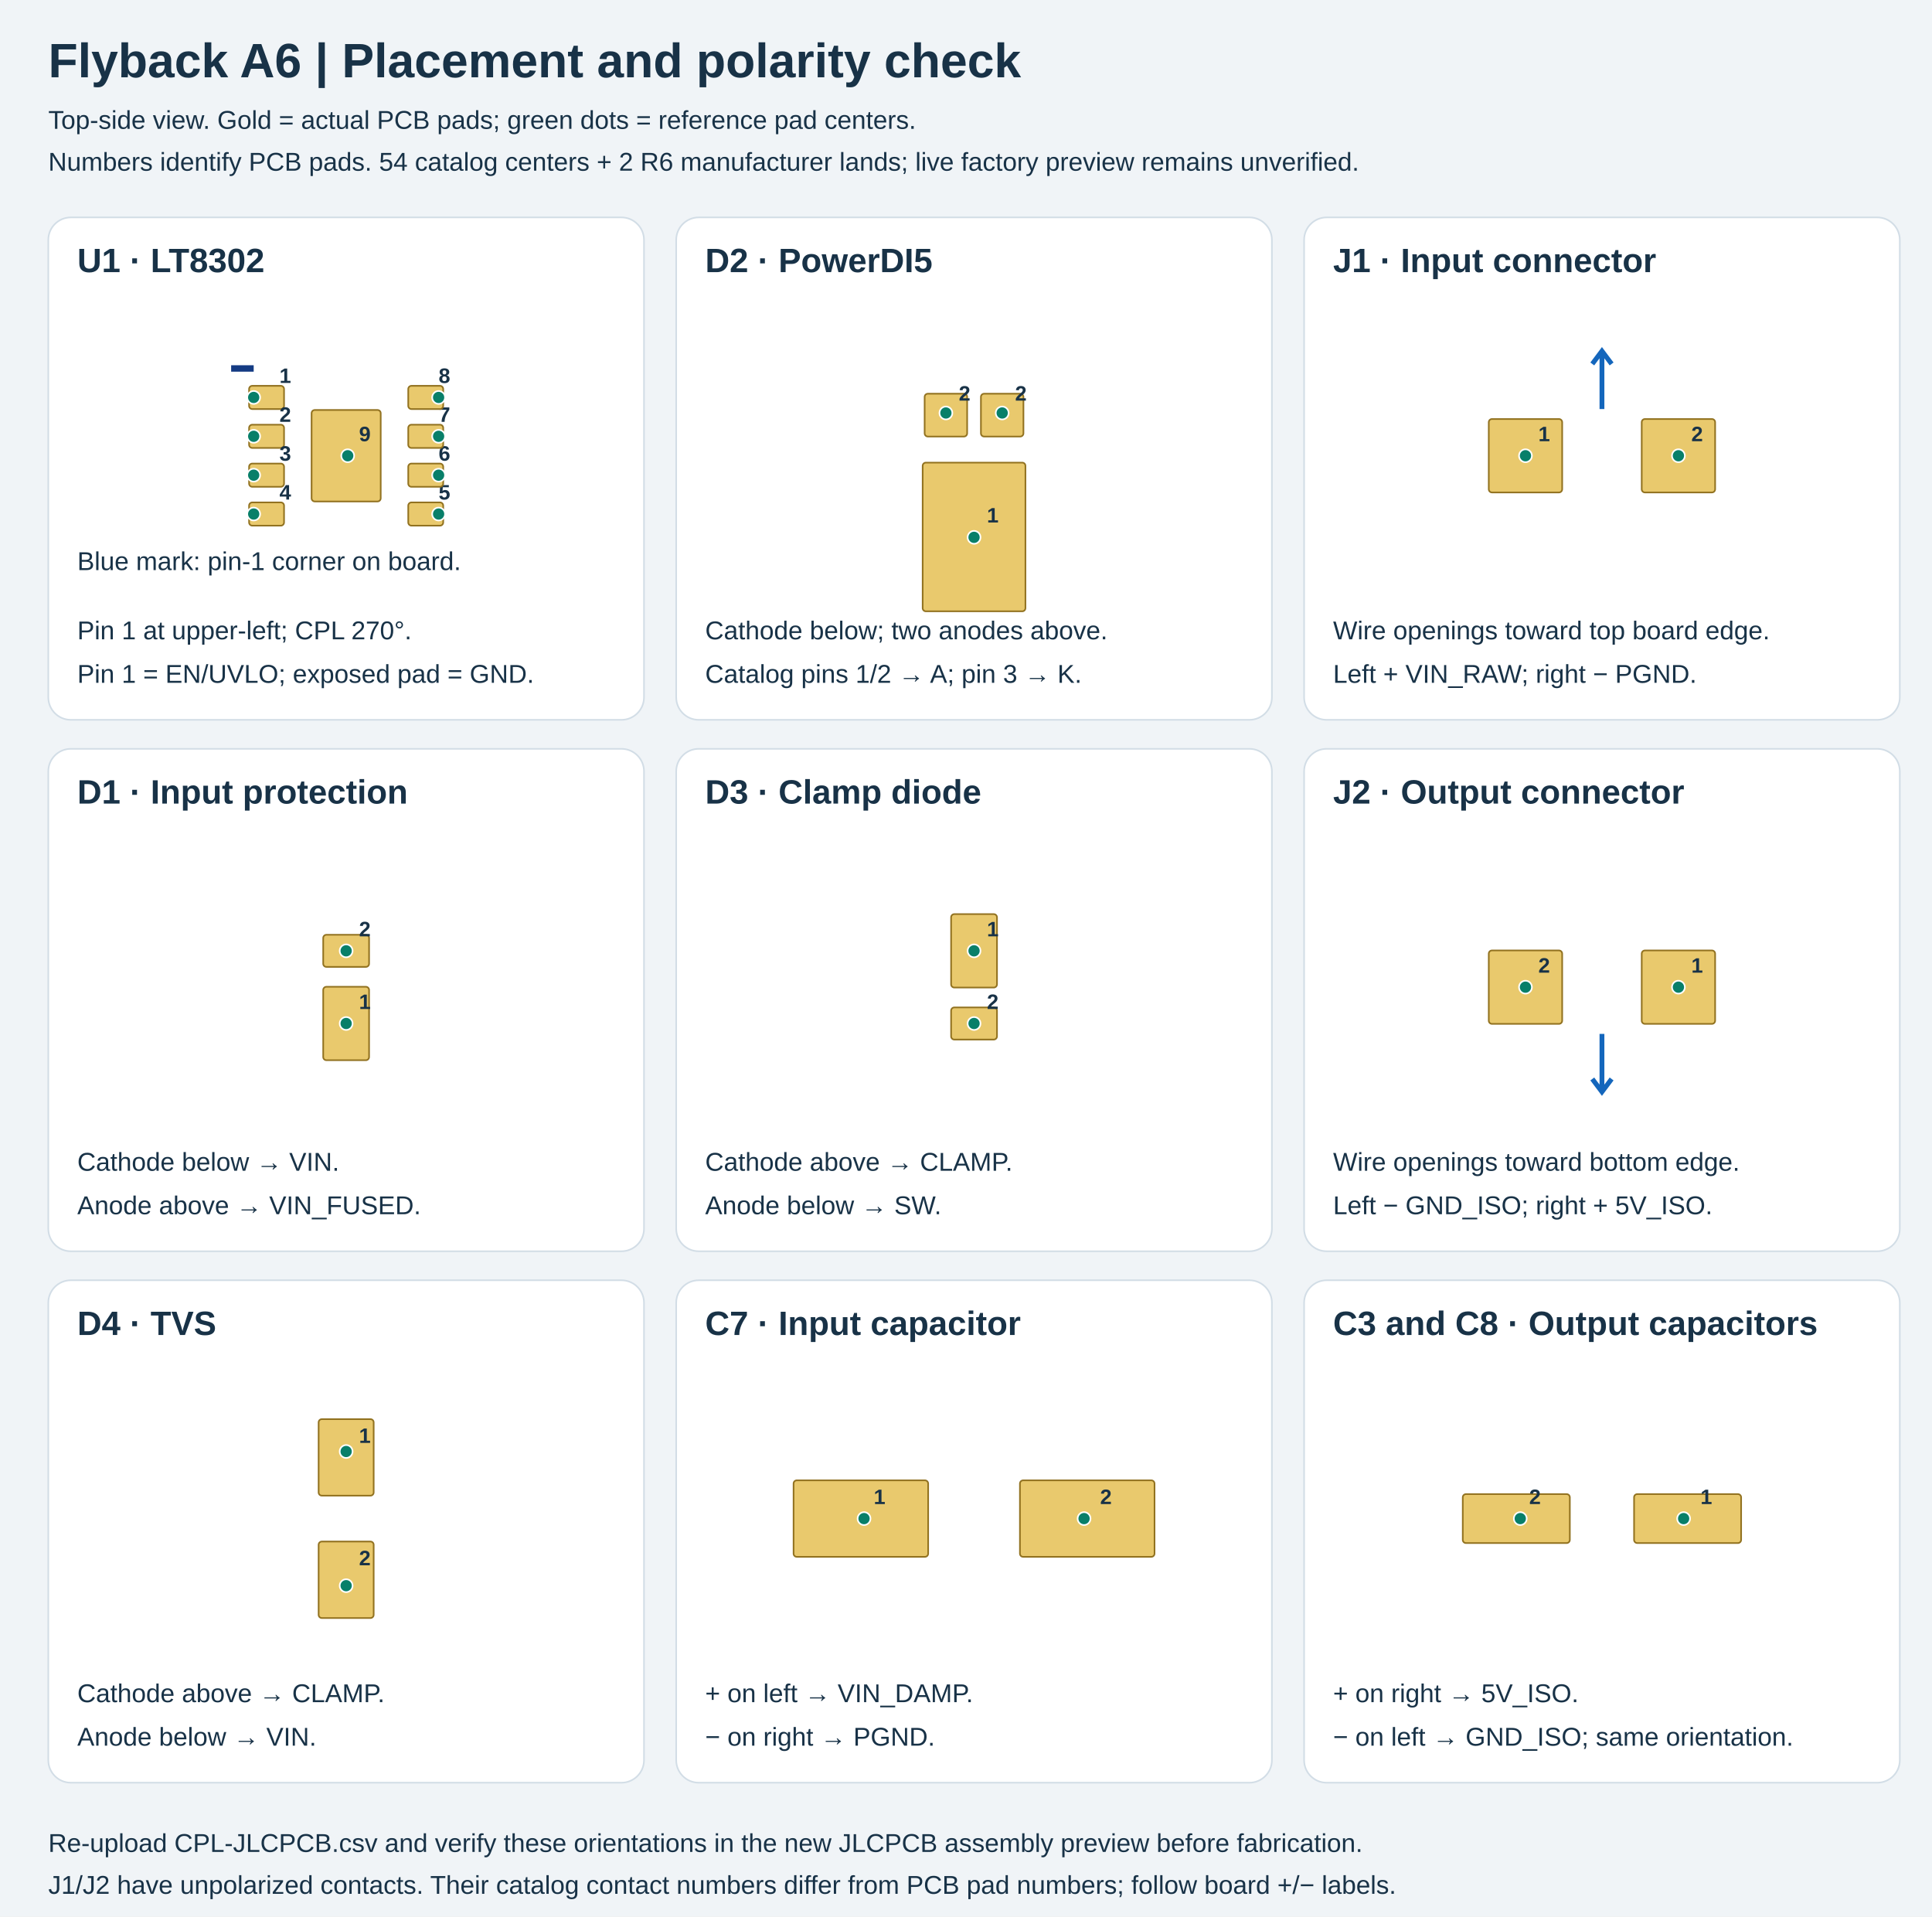
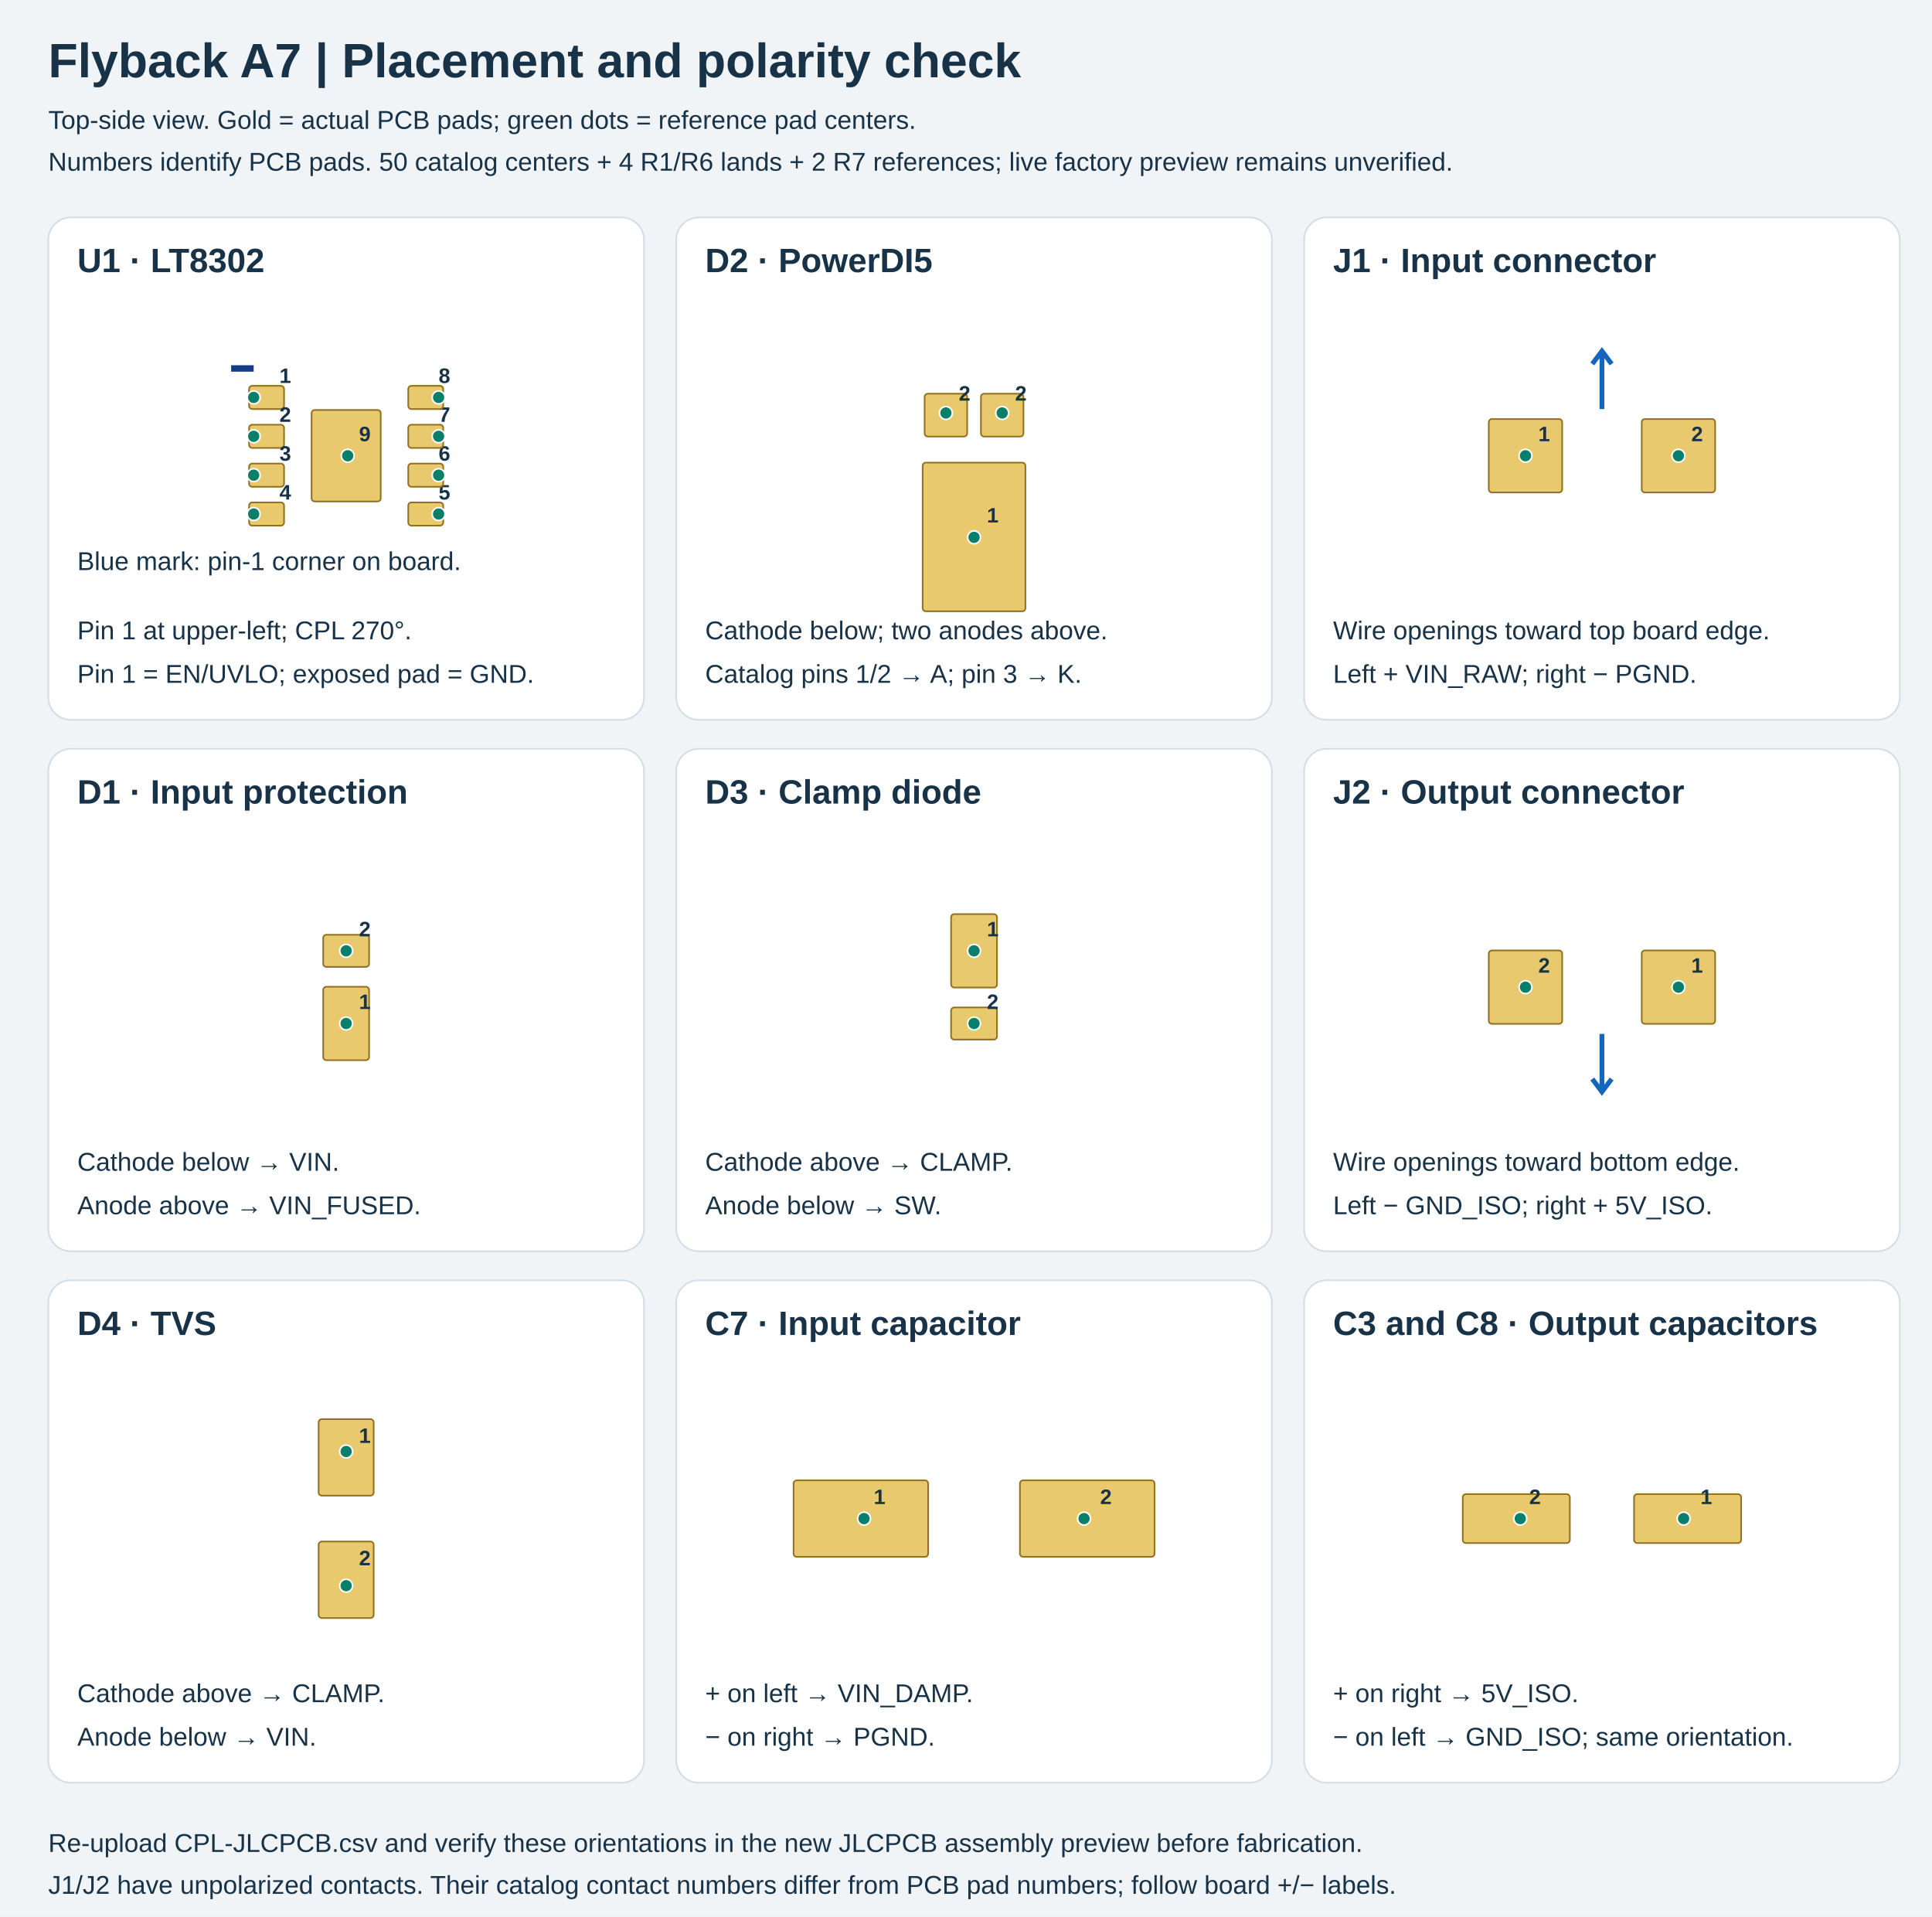
<svg xmlns="http://www.w3.org/2000/svg" width="1200" height="1190" viewBox="0 0 1200 1190">
  <rect width="1200" height="1190" fill="#f0f4f7" />
  <style>text{font-family:Arial,sans-serif;fill:#183247}.title{font-size:30px;font-weight:700}.head{font-size:21px;font-weight:700}.small{font-size:16px}.pin{font-size:13px;font-weight:700}</style>
-   <text x="30" y="48" class="title">Flyback A6 | Placement and polarity check</text>
+   <text x="30" y="48" class="title">Flyback A7 | Placement and polarity check</text>
  <text x="30" y="80" class="small">Top-side view. Gold = actual PCB pads; green dots = reference pad centers.</text>
-   <text x="30" y="106" class="small">Numbers identify PCB pads. 54 catalog centers + 2 R6 manufacturer lands; live factory preview remains unverified.</text>
+   <text x="30" y="106" class="small">Numbers identify PCB pads. 50 catalog centers + 4 R1/R6 lands + 2 R7 references; live factory preview remains unverified.</text>
  <rect x="30" y="135" width="370" height="312" rx="14" fill="white" stroke="#d2dde6" />
  <text x="48" y="169" class="head">U1 · LT8302</text>
  <rect x="154.71" y="239.58" width="21.72" height="14.44" rx="2" fill="#e9c96d" stroke="#927220" transform="rotate(-0.00 165.57 246.80)" />
  <text x="173.571" y="237.805" class="pin">1</text>
  <rect x="154.71" y="263.72" width="21.72" height="14.44" rx="2" fill="#e9c96d" stroke="#927220" transform="rotate(-0.00 165.57 270.94)" />
  <text x="173.571" y="261.935" class="pin">2</text>
  <rect x="154.71" y="287.85" width="21.72" height="14.44" rx="2" fill="#e9c96d" stroke="#927220" transform="rotate(-0.00 165.57 295.07)" />
  <text x="173.571" y="286.065" class="pin">3</text>
  <rect x="154.71" y="311.98" width="21.72" height="14.44" rx="2" fill="#e9c96d" stroke="#927220" transform="rotate(-0.00 165.57 319.20)" />
  <text x="173.571" y="310.195" class="pin">4</text>
  <rect x="253.57" y="311.98" width="21.72" height="14.44" rx="2" fill="#e9c96d" stroke="#927220" transform="rotate(-0.00 264.43 319.20)" />
  <text x="272.429" y="310.195" class="pin">5</text>
  <rect x="253.57" y="287.85" width="21.72" height="14.44" rx="2" fill="#e9c96d" stroke="#927220" transform="rotate(-0.00 264.43 295.07)" />
  <text x="272.429" y="286.065" class="pin">6</text>
  <rect x="253.57" y="263.72" width="21.72" height="14.44" rx="2" fill="#e9c96d" stroke="#927220" transform="rotate(-0.00 264.43 270.94)" />
  <text x="272.429" y="261.935" class="pin">7</text>
  <rect x="253.57" y="239.58" width="21.72" height="14.44" rx="2" fill="#e9c96d" stroke="#927220" transform="rotate(-0.00 264.43 246.80)" />
  <text x="272.429" y="237.805" class="pin">8</text>
  <rect x="193.53" y="254.59" width="42.94" height="56.81" rx="2" fill="#e9c96d" stroke="#927220" transform="rotate(-0.00 215.00 283.00)" />
  <text x="223.0" y="274.0" class="pin">9</text>
  <circle cx="215.97" cy="283.00" r="4" fill="#087f69" stroke="white" stroke-width="1" />
  <circle cx="272.43" cy="319.20" r="4" fill="#087f69" stroke="white" stroke-width="1" />
  <circle cx="272.43" cy="295.07" r="4" fill="#087f69" stroke="white" stroke-width="1" />
  <circle cx="272.43" cy="270.93" r="4" fill="#087f69" stroke="white" stroke-width="1" />
  <circle cx="272.43" cy="246.80" r="4" fill="#087f69" stroke="white" stroke-width="1" />
  <circle cx="157.57" cy="319.20" r="4" fill="#087f69" stroke="white" stroke-width="1" />
  <circle cx="157.57" cy="295.07" r="4" fill="#087f69" stroke="white" stroke-width="1" />
  <circle cx="157.57" cy="270.93" r="4" fill="#087f69" stroke="white" stroke-width="1" />
  <circle cx="157.57" cy="246.80" r="4" fill="#087f69" stroke="white" stroke-width="1" />
  <path d="M143.57 228.80h14" stroke="#143b83" stroke-width="4" />
  <text x="48" y="354" class="small">Blue mark: pin-1 corner on board.</text>
  <text x="48" y="397" class="small">Pin 1 at upper-left; CPL 270°.</text>
  <text x="48" y="424" class="small">Pin 1 = EN/UVLO; exposed pad = GND.</text>
  <rect x="420" y="135" width="370" height="312" rx="14" fill="white" stroke="#d2dde6" />
  <text x="438" y="169" class="head">D2 · PowerDI5</text>
  <rect x="558.83" y="301.52" width="92.34" height="63.84" rx="2" fill="#e9c96d" stroke="#927220" transform="rotate(-270.00 605.00 333.44)" />
  <text x="613.0" y="324.439" class="pin">1</text>
  <rect x="574.22" y="244.58" width="26.60" height="26.41" rx="2" fill="#e9c96d" stroke="#927220" transform="rotate(-270.00 587.52 257.78)" />
  <text x="595.52" y="248.781" class="pin">2</text>
  <rect x="609.18" y="244.58" width="26.60" height="26.41" rx="2" fill="#e9c96d" stroke="#927220" transform="rotate(-270.00 622.48 257.78)" />
  <text x="630.48" y="248.781" class="pin">2</text>
  <circle cx="622.48" cy="256.45" r="4" fill="#087f69" stroke="white" stroke-width="1" />
  <circle cx="587.52" cy="256.45" r="4" fill="#087f69" stroke="white" stroke-width="1" />
  <circle cx="605.00" cy="333.67" r="4" fill="#087f69" stroke="white" stroke-width="1" />
  <text x="438" y="397" class="small">Cathode below; two anodes above.</text>
  <text x="438" y="424" class="small">Catalog pins 1/2 → A; pin 3 → K.</text>
  <rect x="810" y="135" width="370" height="312" rx="14" fill="white" stroke="#d2dde6" />
  <text x="828" y="169" class="head">J1 · Input connector</text>
  <rect x="924.70" y="260.20" width="45.60" height="45.60" rx="2" fill="#e9c96d" stroke="#927220" transform="rotate(-0.00 947.50 283.00)" />
  <text x="955.5" y="274.0" class="pin">1</text>
  <rect x="1019.70" y="260.20" width="45.60" height="45.60" rx="2" fill="#e9c96d" stroke="#927220" transform="rotate(-0.00 1042.50 283.00)" />
  <text x="1050.5" y="274.0" class="pin">2</text>
  <circle cx="1042.50" cy="283.00" r="4" fill="#087f69" stroke="white" stroke-width="1" />
  <circle cx="947.50" cy="283.00" r="4" fill="#087f69" stroke="white" stroke-width="1" />
  <path d="M995 254V218m-6 8l6 -8l6 8" fill="none" stroke="#1466bc" stroke-width="3" />
  <text x="828" y="397" class="small">Wire openings toward top board edge.</text>
  <text x="828" y="424" class="small">Left + VIN_RAW; right − PGND.</text>
  <rect x="30" y="465" width="370" height="312" rx="14" fill="white" stroke="#d2dde6" />
  <text x="48" y="499" class="head">D1 · Input protection</text>
  <rect x="192.20" y="621.31" width="45.60" height="28.50" rx="2" fill="#e9c96d" stroke="#927220" transform="rotate(-270.00 215.00 635.56)" />
  <text x="223.0" y="626.562" class="pin">1</text>
  <rect x="205.03" y="576.19" width="19.95" height="28.50" rx="2" fill="#e9c96d" stroke="#927220" transform="rotate(-270.00 215.00 590.44)" />
  <text x="223.0" y="581.438" class="pin">2</text>
  <circle cx="215.00" cy="635.56" r="4" fill="#087f69" stroke="white" stroke-width="1" />
  <circle cx="215.00" cy="590.44" r="4" fill="#087f69" stroke="white" stroke-width="1" />
  <text x="48" y="727" class="small">Cathode below → VIN.</text>
  <text x="48" y="754" class="small">Anode above → VIN_FUSED.</text>
  <rect x="420" y="465" width="370" height="312" rx="14" fill="white" stroke="#d2dde6" />
  <text x="438" y="499" class="head">D3 · Clamp diode</text>
  <rect x="582.20" y="576.19" width="45.60" height="28.50" rx="2" fill="#e9c96d" stroke="#927220" transform="rotate(-90.00 605.00 590.44)" />
  <text x="613.0" y="581.438" class="pin">1</text>
  <rect x="595.02" y="621.31" width="19.95" height="28.50" rx="2" fill="#e9c96d" stroke="#927220" transform="rotate(-90.00 605.00 635.56)" />
  <text x="613.0" y="626.562" class="pin">2</text>
  <circle cx="605.00" cy="590.44" r="4" fill="#087f69" stroke="white" stroke-width="1" />
  <circle cx="605.00" cy="635.56" r="4" fill="#087f69" stroke="white" stroke-width="1" />
  <text x="438" y="727" class="small">Cathode above → CLAMP.</text>
  <text x="438" y="754" class="small">Anode below → SW.</text>
  <rect x="810" y="465" width="370" height="312" rx="14" fill="white" stroke="#d2dde6" />
  <text x="828" y="499" class="head">J2 · Output connector</text>
  <rect x="1019.70" y="590.20" width="45.60" height="45.60" rx="2" fill="#e9c96d" stroke="#927220" transform="rotate(-180.00 1042.50 613.00)" />
  <text x="1050.5" y="604.0" class="pin">1</text>
  <rect x="924.70" y="590.20" width="45.60" height="45.60" rx="2" fill="#e9c96d" stroke="#927220" transform="rotate(-180.00 947.50 613.00)" />
  <text x="955.5" y="604.0" class="pin">2</text>
  <circle cx="947.50" cy="613.00" r="4" fill="#087f69" stroke="white" stroke-width="1" />
  <circle cx="1042.50" cy="613.00" r="4" fill="#087f69" stroke="white" stroke-width="1" />
  <path d="M995 642V678m-6 -8l6 8l6 -8" fill="none" stroke="#1466bc" stroke-width="3" />
  <text x="828" y="727" class="small">Wire openings toward bottom edge.</text>
  <text x="828" y="754" class="small">Left − GND_ISO; right + 5V_ISO.</text>
  <rect x="30" y="795" width="370" height="312" rx="14" fill="white" stroke="#d2dde6" />
  <text x="48" y="829" class="head">D4 · TVS</text>
  <rect x="191.25" y="887.90" width="47.50" height="34.20" rx="2" fill="#e9c96d" stroke="#927220" transform="rotate(-270.00 215.00 905.00)" />
  <text x="223.0" y="896.0" class="pin">1</text>
  <rect x="191.25" y="963.90" width="47.50" height="34.20" rx="2" fill="#e9c96d" stroke="#927220" transform="rotate(-270.00 215.00 981.00)" />
  <text x="223.0" y="972.0" class="pin">2</text>
  <circle cx="215.00" cy="984.66" r="4" fill="#087f69" stroke="white" stroke-width="1" />
  <circle cx="215.00" cy="901.34" r="4" fill="#087f69" stroke="white" stroke-width="1" />
  <text x="48" y="1057" class="small">Cathode above → CLAMP.</text>
  <text x="48" y="1084" class="small">Anode below → VIN.</text>
  <rect x="420" y="795" width="370" height="312" rx="14" fill="white" stroke="#d2dde6" />
  <text x="438" y="829" class="head">C7 · Input capacitor</text>
  <rect x="492.90" y="919.25" width="83.60" height="47.50" rx="2" fill="#e9c96d" stroke="#927220" transform="rotate(-0.00 534.70 943.00)" />
  <text x="542.7" y="934.0" class="pin">1</text>
  <rect x="633.50" y="919.25" width="83.60" height="47.50" rx="2" fill="#e9c96d" stroke="#927220" transform="rotate(-0.00 675.30 943.00)" />
  <text x="683.3" y="934.0" class="pin">2</text>
  <circle cx="673.33" cy="943.00" r="4" fill="#087f69" stroke="white" stroke-width="1" />
  <circle cx="536.67" cy="943.00" r="4" fill="#087f69" stroke="white" stroke-width="1" />
  <text x="438" y="1057" class="small">+ on left → VIN_DAMP.</text>
  <text x="438" y="1084" class="small">− on right → PGND.</text>
  <rect x="810" y="795" width="370" height="312" rx="14" fill="white" stroke="#d2dde6" />
  <text x="828" y="829" class="head">C3 and C8 · Output capacitors</text>
  <rect x="1014.95" y="927.80" width="66.50" height="30.40" rx="2" fill="#e9c96d" stroke="#927220" transform="rotate(-180.00 1048.20 943.00)" />
  <text x="1056.2" y="934.0" class="pin">1</text>
  <rect x="908.55" y="927.80" width="66.50" height="30.40" rx="2" fill="#e9c96d" stroke="#927220" transform="rotate(-180.00 941.80 943.00)" />
  <text x="949.8" y="934.0" class="pin">2</text>
  <circle cx="1045.73" cy="943.00" r="4" fill="#087f69" stroke="white" stroke-width="1" />
  <circle cx="944.27" cy="943.00" r="4" fill="#087f69" stroke="white" stroke-width="1" />
  <text x="828" y="1057" class="small">+ on right → 5V_ISO.</text>
  <text x="828" y="1084" class="small">− on left → GND_ISO; same orientation.</text>
  <text x="30" y="1150" class="small">Re-upload CPL-JLCPCB.csv and verify these orientations in the new JLCPCB assembly preview before fabrication.</text>
  <text x="30" y="1176" class="small">J1/J2 have unpolarized contacts. Their catalog contact numbers differ from PCB pad numbers; follow board +/− labels.</text>
</svg>
